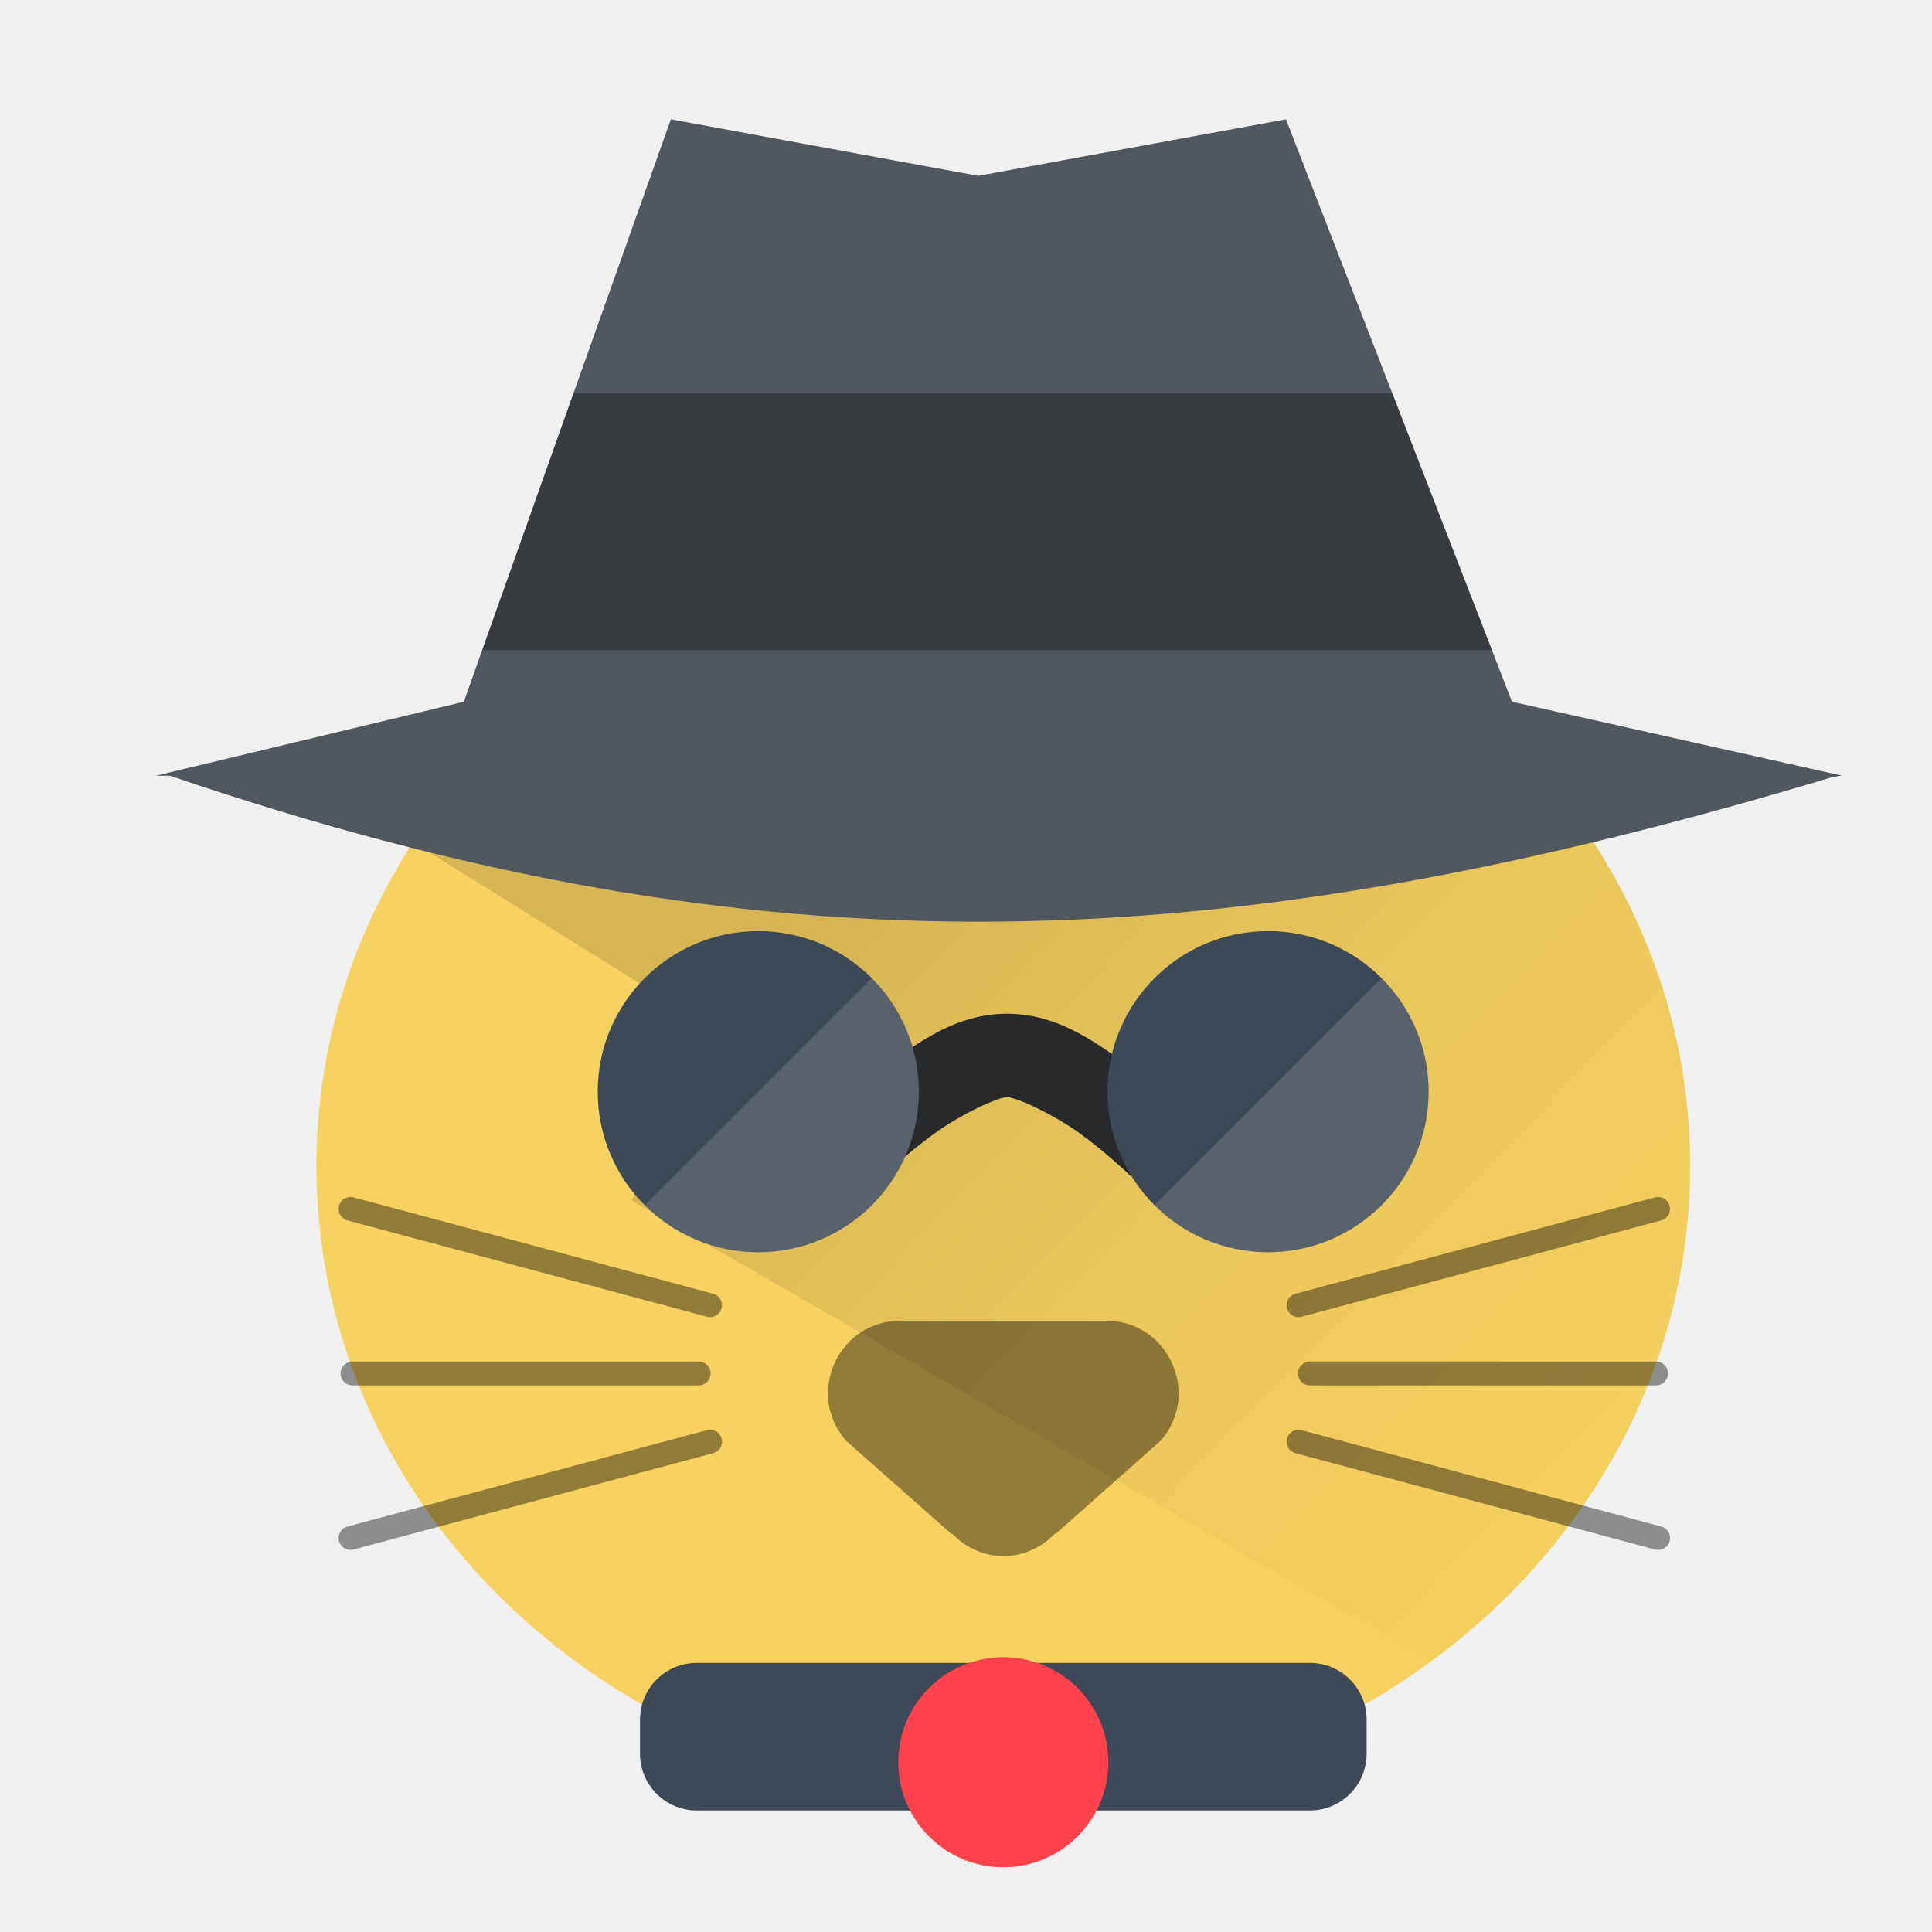
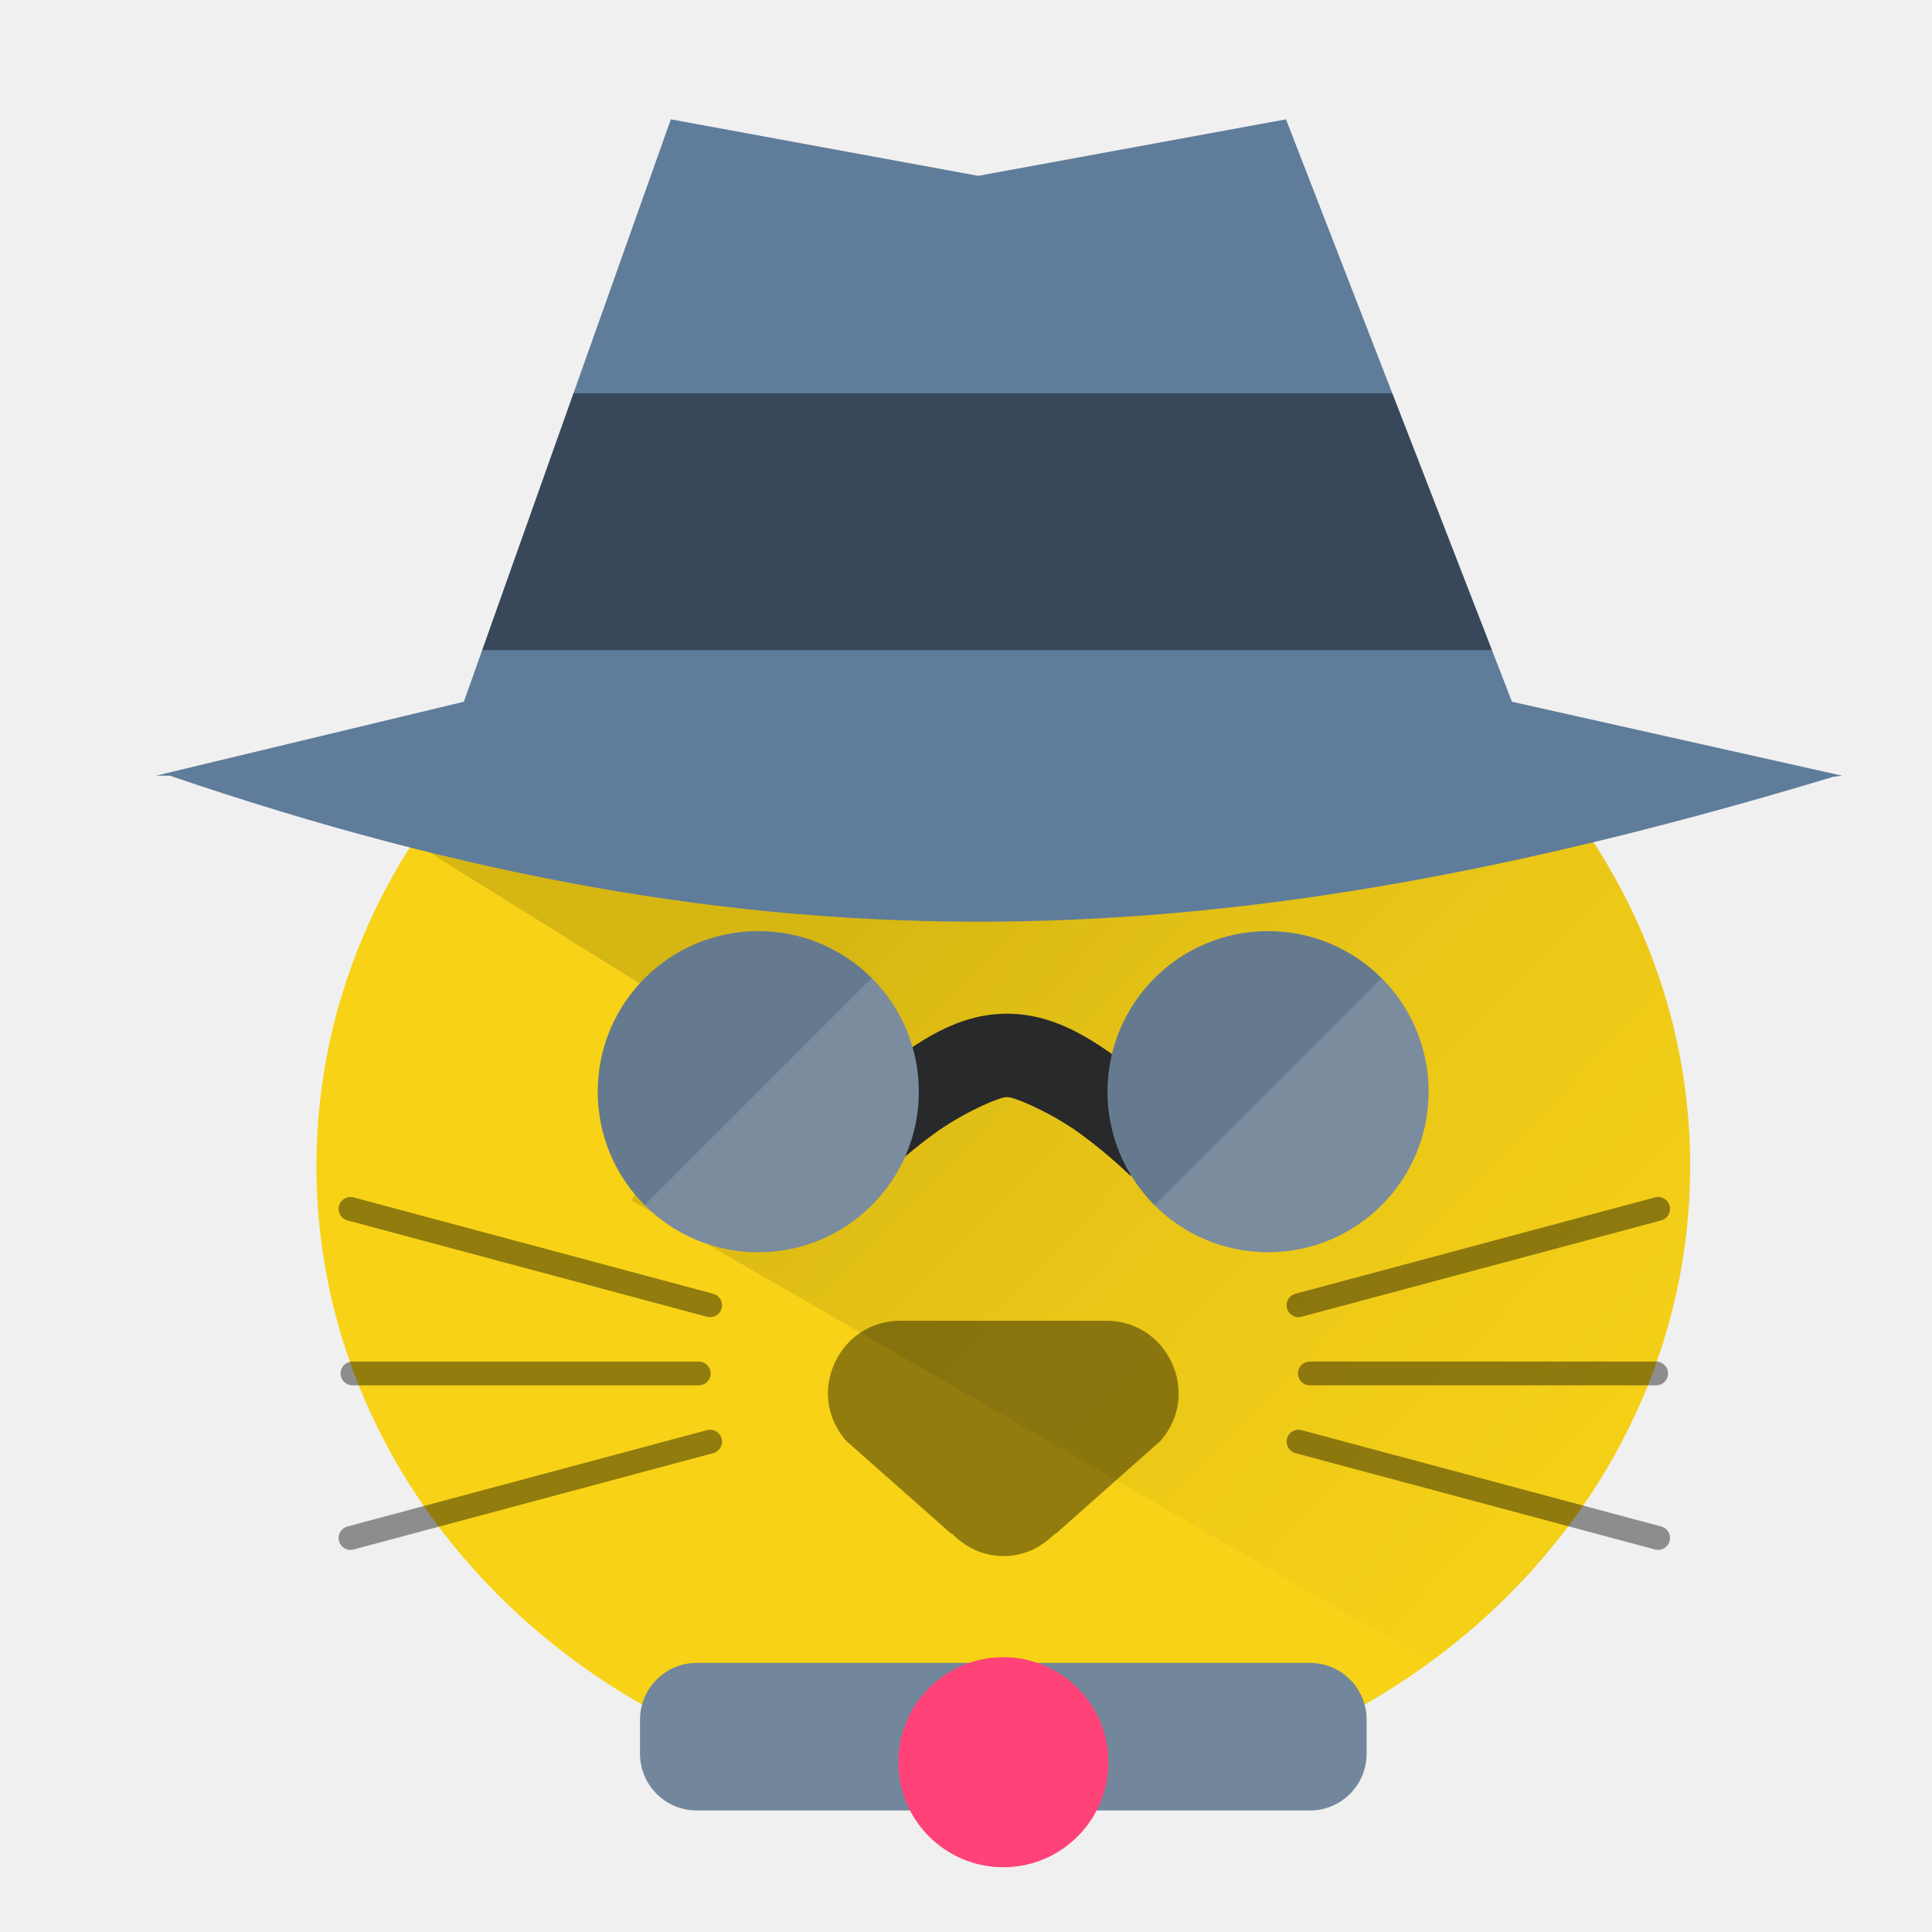
- <svg xmlns="http://www.w3.org/2000/svg" xmlns:xlink="http://www.w3.org/1999/xlink" id="svg2" version="1.1" width="512" height="512">
+ <svg xmlns="http://www.w3.org/2000/svg" xmlns:xlink="http://www.w3.org/1999/xlink" id="svg2" version="1.1" width="546.133" height="546.133" viewBox="0 0 512 512">
  <defs id="defs6">
    <linearGradient id="linearGradient3853">
      <stop style="stop-color:#000000;stop-opacity:0.132;" offset="0" id="stop3855" />
      <stop style="stop-color:#dcbd5e;stop-opacity:0;" offset="1" id="stop3857" />
    </linearGradient>
-     <clipPath clipPathUnits="userSpaceOnUse" id="clipPath3847">
-       <path id="path3849" d="m 221.869,-28.559 -17.381,48.907 -25.85,6.208 1.153,0 c 50.206,17.122 88.503,15.528 139.716,0.089 l 0.709,-0.089 -27.713,-6.208 -18.978,-48.907 -25.85,4.744 z" style="fill:#47484c;fill-opacity:1;stroke:none" />
-     </clipPath>
    <clipPath id="clipPath-878396824">
      <g id="g17" transform="translate(0,-1004.362)">
        <path id="path19" style="fill:#1890d0" transform="matrix(15.33333,0,0,11.5,415,878.8622)" d="m -24,13 c 0,1.105 -0.672,2 -1.5,2 -0.828,0 -1.5,-0.895 -1.5,-2 0,-1.105 0.672,-2 1.5,-2 0.828,0 1.5,0.895 1.5,2 z" />
      </g>
    </clipPath>
    <clipPath id="clipPath-869224407">
      <g id="g12" transform="translate(0,-1004.362)">
        <path id="path14" style="fill:#1890d0" transform="matrix(15.33333,0,0,11.5,415,878.8622)" d="m -24,13 c 0,1.105 -0.672,2 -1.5,2 -0.828,0 -1.5,-0.895 -1.5,-2 0,-1.105 0.672,-2 1.5,-2 0.828,0 1.5,0.895 1.5,2 z" />
      </g>
    </clipPath>
-     <linearGradient gradientTransform="matrix(0,-1,1,0,-1.5e-6,48)" gradientUnits="userSpaceOnUse" x2="47" x1="1" id="linearGradient3764">
+     <linearGradient gradientTransform="rotate(-90,24,24)" gradientUnits="userSpaceOnUse" x2="47" x1="1" id="linearGradient3764">
      <stop id="stop7" style="stop-color:#e5e5e5;stop-opacity:1" />
      <stop id="stop9" style="stop-color:#efefef;stop-opacity:1" offset="1" />
    </linearGradient>
    <linearGradient y2="265.667" x2="241.024" y1="557.81" x1="531.571" gradientUnits="userSpaceOnUse" id="linearGradient4411" xlink:href="#linearGradient4387" />
    <clipPath id="clipPath4407" clipPathUnits="userSpaceOnUse">
-       <path transform="matrix(0.8858696,0,0,0.8858696,-24.01089,-44.3724)" d="m 582.656,342.294 a 260.215,260.215 0 1 1 -520.431,0 260.215,260.215 0 1 1 520.431,0 z" id="path4409" style="fill:url(#linearGradient4411);fill-opacity:1;fill-rule:evenodd;stroke:none" />
+       <circle transform="matrix(0.8858696,0,0,0.8858696,-24.01089,-44.3724)" id="path4409" style="fill:url(#linearGradient4411);fill-opacity:1;fill-rule:evenodd;stroke:none" cx="322.441" cy="342.294" r="260.215" />
    </clipPath>
    <linearGradient gradientUnits="userSpaceOnUse" y2="292.415" x2="512.913" y1="-89.423" x1="117.38" id="linearGradient4403" xlink:href="#linearGradient4397" />
    <clipPath id="clipPath4381" clipPathUnits="userSpaceOnUse">
-       <path style="fill:#7d1c65;fill-opacity:1;fill-rule:evenodd;stroke:none" id="path4383" d="m 582.656,342.294 a 260.215,260.215 0 1 1 -520.431,0 260.215,260.215 0 1 1 520.431,0 z" transform="matrix(0.8858696,0,0,0.8858696,-24.01089,495.9898)" />
+       <circle style="fill:#7d1c65;fill-opacity:1;fill-rule:evenodd;stroke:none" id="path4383" transform="matrix(0.8858696,0,0,0.8858696,-24.01089,495.9898)" cx="322.441" cy="342.294" r="260.215" />
    </clipPath>
    <clipPath clipPathUnits="userSpaceOnUse" id="clipPath4164">
      <path id="path4166" d="M 403.509,11.425 C 376.942,12.557 355.614,49.166 355.614,94.144 c 0,16.948 3.031,32.694 8.227,45.812 l -4.309,40.75 22.156,-13.5 c 6.883,6.17 14.741,9.656 23.084,9.656 27.154,0 49.158,-37.027 49.158,-82.719 0,-45.691 -22.005,-82.719 -49.158,-82.719 -0.424,0 -0.841,-0.018 -1.263,0 z" style="fill:#f33e5c;fill-opacity:1;fill-rule:evenodd;stroke:none" />
    </clipPath>
    <linearGradient xlink:href="#linearGradient3837" id="linearGradient3851" gradientUnits="userSpaceOnUse" x1="502.835" y1="546.635" x2="316.055" y2="356.662" />
    <clipPath clipPathUnits="userSpaceOnUse" id="clipPath3847-1">
-       <path transform="matrix(0.8858696,0,0,0.8858696,-24.01089,495.9898)" d="m 582.656,342.294 a 260.215,260.215 0 1 1 -520.431,0 260.215,260.215 0 1 1 520.431,0 z" id="path3849-7" style="fill:url(#linearGradient3851);fill-opacity:1;fill-rule:evenodd;stroke:none" />
+       <circle transform="matrix(0.8858696,0,0,0.8858696,-24.01089,495.9898)" id="path3849-7" style="fill:url(#linearGradient3851);fill-opacity:1;fill-rule:evenodd;stroke:none" cx="322.441" cy="342.294" r="260.215" />
    </clipPath>
    <linearGradient id="linearGradient3837">
      <stop style="stop-color:#7db257;stop-opacity:1;" offset="0" id="stop3839" />
      <stop style="stop-color:#7db257;stop-opacity:0;" offset="1" id="stop3841" />
    </linearGradient>
    <linearGradient id="linearGradient4387">
      <stop id="stop4389" offset="0" style="stop-color:#7d1c65;stop-opacity:1;" />
      <stop id="stop4391" offset="1" style="stop-color:#7d1c65;stop-opacity:0;" />
    </linearGradient>
    <linearGradient id="linearGradient4397">
      <stop id="stop4399" offset="0" style="stop-color:#000000;stop-opacity:0.527;" />
      <stop id="stop4401" offset="1" style="stop-color:#000000;stop-opacity:0;" />
    </linearGradient>
    <linearGradient xlink:href="#linearGradient3853" id="linearGradient4012" gradientUnits="userSpaceOnUse" gradientTransform="matrix(1.325451,0,0,1.325451,-214.4935,347.6777)" x1="241.345" y1="35.294" x2="314.827" y2="106.417" />
    <linearGradient xlink:href="#linearGradient3853" id="linearGradient4032" gradientUnits="userSpaceOnUse" gradientTransform="matrix(3.155835,0,0,3.155835,-522.4005,121.755)" x1="241.345" y1="35.294" x2="314.827" y2="106.417" />
    <clipPath clipPathUnits="userSpaceOnUse" id="clipPath4037">
-       <path transform="matrix(3.155835,0,0,2.908063,-98.16798,146.8569)" d="m 173.04,55.773 a 57.68,57.68 0 1 1 -115.36,0 57.68,57.68 0 1 1 115.36,0 z" id="path4039" style="fill:#ecbd59;fill-opacity:1;fill-rule:evenodd;stroke:none" />
+       <circle transform="matrix(3.155835,0,0,2.908063,-98.16798,146.8569)" id="path4039" style="fill:#ecbd59;fill-opacity:1;fill-rule:evenodd;stroke:none" cx="115.36" cy="55.773" r="57.68" />
    </clipPath>
  </defs>
-   <path style="fill:#f7d260;fill-opacity:1;fill-rule:evenodd;stroke:none" id="path3768" d="m 173.04,55.773 a 57.68,57.68 0 1 1 -115.36,0 57.68,57.68 0 1 1 115.36,0 z" transform="matrix(3.155835,0,0,2.908063,-98.16798,146.8569)" />
+   <circle style="fill:#f7d216;fill-opacity:1;fill-rule:evenodd;stroke:none" id="path3768" transform="matrix(3.155835,0,0,2.908063,-98.16798,146.8569)" cx="115.36" cy="55.773" r="57.68" />
  <path style="fill:url(#linearGradient4032);fill-opacity:1;stroke:none" d="m 106.276,221.225 86.077,53.623 -24.986,43.278 247.45,142.865 99.939,-153.602 -84.036,-97.865 z" id="path3851" clip-path="url(#clipPath4037)" />
-   <path style="font-size:medium;font-style:normal;font-variant:normal;font-weight:normal;font-stretch:normal;text-indent:0;text-align:start;text-decoration:none;line-height:normal;letter-spacing:normal;word-spacing:normal;text-transform:none;direction:ltr;block-progression:tb;writing-mode:lr-tb;text-anchor:start;baseline-shift:baseline;color:#000000;fill:#000000;fill-opacity:0.411;fill-rule:evenodd;stroke:none;stroke-width:7;marker:none;visibility:visible;display:inline;overflow:visible;enable-background:accumulate;font-family:Sans;-inkscape-font-specification:Sans" d="m 238.672,350.016 c -7.55,-0.021 -14.113,4.123 -17.356,10.943 -3.243,6.821 -2.307,14.506 2.479,20.348 l 0.513,0.598 0.598,0.513 27.273,24.11 0.086,-0.171 c 7.619,8.035 19.74,8.035 27.359,0 l 0.086,0.171 27.188,-24.11 0.598,-0.513 0.513,-0.598 c 4.766,-5.817 5.678,-13.457 2.479,-20.263 -3.198,-6.806 -9.665,-10.986 -17.185,-11.029 l -0.086,0 -54.546,0 z" id="path2989" />
-   <rect style="color:#000000;fill:#3d4956;fill-opacity:1;fill-rule:evenodd;stroke:none;stroke-width:7;marker:none;visibility:visible;display:inline;overflow:visible;enable-background:accumulate" id="rect3770" width="192.559" height="39.114" x="169.61" y="440.682" ry="15.044" />
-   <path style="fill:#ff424b;fill-opacity:1;fill-rule:evenodd;stroke:none" id="path3772" d="m 259.322,111.785 a 8.819,8.819 0 1 1 -17.638,0 8.819,8.819 0 1 1 17.638,0 z" transform="matrix(3.155835,0,0,3.155835,-524.657,114.2332)" />
-   <path style="fill:#000000;fill-opacity:0.412;stroke:#000000;stroke-width:6.312;stroke-linecap:round;stroke-linejoin:miter;stroke-miterlimit:4;stroke-opacity:0.412;stroke-dasharray:none" d="M 344.117,345.906 439.414,320.371" id="path3774" />
-   <path id="path3776" d="M 439.414,407.585 344.117,382.051" style="fill:none;stroke:#000000;stroke-width:6.312;stroke-linecap:round;stroke-linejoin:miter;stroke-miterlimit:4;stroke-opacity:0.412;stroke-dasharray:none" />
-   <path style="fill:#000000;fill-opacity:0.412;stroke:#000000;stroke-width:6.312;stroke-linecap:round;stroke-linejoin:miter;stroke-miterlimit:4;stroke-opacity:0.412;stroke-dasharray:none" d="m 347.126,363.978 91.767,0" id="path3778" />
-   <path id="path3780" d="M 188.184,345.906 92.887,320.371" style="fill:#000000;fill-opacity:0.412;stroke:#000000;stroke-width:6.312;stroke-linecap:round;stroke-linejoin:miter;stroke-miterlimit:4;stroke-opacity:0.412;stroke-dasharray:none" />
-   <path style="fill:none;stroke:#000000;stroke-width:6.312;stroke-linecap:round;stroke-linejoin:miter;stroke-miterlimit:4;stroke-opacity:0.412;stroke-dasharray:none" d="M 92.887,407.585 188.184,382.051" id="path3782" />
-   <path id="path3784" d="m 185.175,363.978 -91.767,0" style="fill:#000000;fill-opacity:0.412;stroke:#000000;stroke-width:6.312;stroke-linecap:round;stroke-linejoin:miter;stroke-miterlimit:4;stroke-opacity:0.412;stroke-dasharray:none" />
+   <path style="color:#000000;font-style:normal;font-variant:normal;font-weight:normal;font-stretch:normal;font-size:medium;line-height:normal;font-family:Sans;-inkscape-font-specification:Sans;text-indent:0;text-align:start;text-decoration:none;text-decoration-line:none;letter-spacing:normal;word-spacing:normal;text-transform:none;writing-mode:lr-tb;direction:ltr;baseline-shift:baseline;text-anchor:start;display:inline;overflow:visible;visibility:visible;fill:#000000;fill-opacity:0.411;fill-rule:evenodd;stroke:none;stroke-width:7;marker:none;enable-background:accumulate" d="m 238.672,350.016 c -7.55,-0.021 -14.113,4.123 -17.356,10.943 -3.243,6.821 -2.307,14.506 2.479,20.348 l 0.513,0.598 0.598,0.513 27.273,24.11 0.086,-0.171 c 7.619,8.035 19.74,8.035 27.359,0 l 0.086,0.171 27.188,-24.11 0.598,-0.513 0.513,-0.598 c 4.766,-5.817 5.678,-13.457 2.479,-20.263 -3.198,-6.806 -9.665,-10.986 -17.185,-11.029 h -0.086 -54.546 z" id="path2989" />
+   <rect style="color:#000000;display:inline;overflow:visible;visibility:visible;fill:#73879c;fill-opacity:1;fill-rule:evenodd;stroke:none;stroke-width:7;marker:none;enable-background:accumulate" id="rect3770" width="192.559" height="39.114" x="169.61" y="440.682" ry="15.044" />
+   <circle style="fill:#ff4277;fill-opacity:1;fill-rule:evenodd;stroke:none" id="path3772" transform="matrix(3.155835,0,0,3.155835,-524.657,114.2332)" cx="250.503" cy="111.785" r="8.819" />
+   <path style="fill:#000000;fill-opacity:0.412;stroke:#000000;stroke-width:6.312;stroke-linecap:round;stroke-linejoin:miter;stroke-miterlimit:4;stroke-dasharray:none;stroke-opacity:0.412" d="M 344.117,345.906 439.414,320.371" id="path3774" />
+   <path id="path3776" d="M 439.414,407.585 344.117,382.051" style="fill:none;stroke:#000000;stroke-width:6.312;stroke-linecap:round;stroke-linejoin:miter;stroke-miterlimit:4;stroke-dasharray:none;stroke-opacity:0.412" />
+   <path style="fill:#000000;fill-opacity:0.412;stroke:#000000;stroke-width:6.312;stroke-linecap:round;stroke-linejoin:miter;stroke-miterlimit:4;stroke-dasharray:none;stroke-opacity:0.412" d="m 347.126,363.978 h 91.767" id="path3778" />
+   <path id="path3780" d="M 188.184,345.906 92.887,320.371" style="fill:#000000;fill-opacity:0.412;stroke:#000000;stroke-width:6.312;stroke-linecap:round;stroke-linejoin:miter;stroke-miterlimit:4;stroke-dasharray:none;stroke-opacity:0.412" />
+   <path style="fill:none;stroke:#000000;stroke-width:6.312;stroke-linecap:round;stroke-linejoin:miter;stroke-miterlimit:4;stroke-dasharray:none;stroke-opacity:0.412" d="M 92.887,407.585 188.184,382.051" id="path3782" />
+   <path id="path3784" d="M 185.175,363.978 H 93.409" style="fill:#000000;fill-opacity:0.412;stroke:#000000;stroke-width:6.312;stroke-linecap:round;stroke-linejoin:miter;stroke-miterlimit:4;stroke-dasharray:none;stroke-opacity:0.412" />
  <g id="g3831" transform="matrix(3.155835,0,0,3.155835,-512.8267,119.6275)">
-     <path id="path3823" d="m 247.062,47.219 c -4.264,0 -7.515,2.446 -10.312,4.5 -2.797,2.054 -4.906,4.094 -4.906,4.094 l 4.844,5.031 c 0,0 1.821,-1.762 4.188,-3.5 2.366,-1.738 5.49,-3.125 6.188,-3.125 0.698,0 3.852,1.387 6.219,3.125 2.366,1.738 4.156,3.5 4.156,3.5 l 4.875,-5.031 c 0,0 -2.109,-2.039 -4.906,-4.094 -2.797,-2.054 -6.08,-4.5 -10.344,-4.5 z" style="font-size:medium;font-style:normal;font-variant:normal;font-weight:normal;font-stretch:normal;text-indent:0;text-align:start;text-decoration:none;line-height:normal;letter-spacing:normal;word-spacing:normal;text-transform:none;direction:ltr;block-progression:tb;writing-mode:lr-tb;text-anchor:start;baseline-shift:baseline;color:#000000;fill:#28292b;fill-opacity:1;stroke:none;stroke-width:7;marker:none;visibility:visible;display:inline;overflow:visible;enable-background:accumulate;font-family:Sans;-inkscape-font-specification:Sans" />
-     <path transform="translate(-0.6741484,0)" d="m 240.334,53.766 c 0,7.446 -6.037,13.483 -13.483,13.483 -7.446,0 -13.483,-6.037 -13.483,-13.483 0,-7.446 6.037,-13.483 13.483,-13.483 7.446,0 13.483,6.037 13.483,13.483 z" id="path3812" style="fill:#3d4956;fill-opacity:1;fill-rule:evenodd;stroke:none" />
-     <path id="path3816" d="m 240.334,53.766 c 0,7.446 -6.037,13.483 -13.483,13.483 -3.723,0 -7.094,-1.509 -9.534,-3.949 l 19.068,-19.068 c 2.44,2.44 3.949,5.811 3.949,9.534 z" style="fill:#ffffff;fill-opacity:0.139;fill-rule:evenodd;stroke:none" transform="translate(-0.6741484,0)" />
-     <path style="fill:#3d4956;fill-opacity:1;fill-rule:evenodd;stroke:none" id="path3819" d="m 240.334,53.766 c 0,7.446 -6.037,13.483 -13.483,13.483 -7.446,0 -13.483,-6.037 -13.483,-13.483 0,-7.446 6.037,-13.483 13.483,-13.483 7.446,0 13.483,6.037 13.483,13.483 z" transform="translate(42.13428,0)" />
+     <path id="path3823" d="m 247.062,47.219 c -4.264,0 -7.515,2.446 -10.312,4.5 -2.797,2.054 -4.906,4.094 -4.906,4.094 l 4.844,5.031 c 0,0 1.821,-1.762 4.188,-3.5 2.366,-1.738 5.49,-3.125 6.188,-3.125 0.698,0 3.852,1.387 6.219,3.125 2.366,1.738 4.156,3.5 4.156,3.5 l 4.875,-5.031 c 0,0 -2.109,-2.039 -4.906,-4.094 -2.797,-2.054 -6.08,-4.5 -10.344,-4.5 z" style="color:#000000;font-style:normal;font-variant:normal;font-weight:normal;font-stretch:normal;font-size:medium;line-height:normal;font-family:Sans;-inkscape-font-specification:Sans;text-indent:0;text-align:start;text-decoration:none;text-decoration-line:none;letter-spacing:normal;word-spacing:normal;text-transform:none;writing-mode:lr-tb;direction:ltr;baseline-shift:baseline;text-anchor:start;display:inline;overflow:visible;visibility:visible;fill:#28292b;fill-opacity:1;stroke:none;stroke-width:7;marker:none;enable-background:accumulate" />
+     <circle transform="translate(-0.6741484)" id="path3812" style="fill:#667a8f;fill-opacity:1;fill-rule:evenodd;stroke:none" cx="226.851" cy="53.766" r="13.483" />
+     <path id="path3816" d="m 240.334,53.766 c 0,7.446 -6.037,13.483 -13.483,13.483 -3.723,0 -7.094,-1.509 -9.534,-3.949 l 19.068,-19.068 c 2.44,2.44 3.949,5.811 3.949,9.534 z" style="fill:#ffffff;fill-opacity:0.139;fill-rule:evenodd;stroke:none" transform="translate(-0.6741484)" />
+     <circle style="fill:#667a8f;fill-opacity:1;fill-rule:evenodd;stroke:none" id="path3819" transform="translate(42.13428)" cx="226.851" cy="53.766" r="13.483" />
    <path style="fill:#ffffff;fill-opacity:0.139;fill-rule:evenodd;stroke:none" d="m 282.468,53.766 c 0,7.446 -6.037,13.483 -13.483,13.483 -3.723,0 -7.094,-1.509 -9.534,-3.949 l 19.068,-19.068 c 2.44,2.44 3.949,5.811 3.949,9.534 z" id="path3821" />
  </g>
-   <path style="fill:#50575e;fill-opacity:1;stroke:none" d="M 177.781,31.626 122.929,185.97 41.349,205.56 l 3.638,0 c 158.441,54.033 279.301,49.003 440.921,0.28 L 488.147,205.56 400.691,185.97 340.8,31.626 259.221,46.599 z" id="path3838" />
-   <rect style="color:#000000;fill:#161617;fill-opacity:0.416;fill-rule:evenodd;stroke:none;stroke-width:7;marker:none;visibility:visible;display:inline;overflow:visible;enable-background:accumulate" id="rect3843" width="113.257" height="21.573" x="195.503" y="-5.559" ry="4.767" clip-path="url(#clipPath3847)" transform="matrix(3.155835,0,0,3.155835,-522.4005,121.755)" />
+   <path style="fill:#5f7c9a;fill-opacity:1;stroke:none" d="M 177.781,31.626 122.929,185.97 41.349,205.56 h 3.638 c 158.441,54.033 279.301,49.003 440.921,0.28 L 488.147,205.56 400.691,185.97 340.8,31.626 259.221,46.599 Z" id="path3838" />
+   <path style="color:#000000;display:inline;overflow:visible;visibility:visible;fill:#000000;fill-opacity:0.416;fill-rule:evenodd;stroke:none;stroke-width:23.564;marker:none;enable-background:accumulate" clip-path="none" d="M 162.115 111.16 L 136.307 183.779 L 421.744 183.779 L 393.564 111.16 L 162.115 111.16 z " transform="scale(0.9374999)" id="rect3843" />
</svg>
